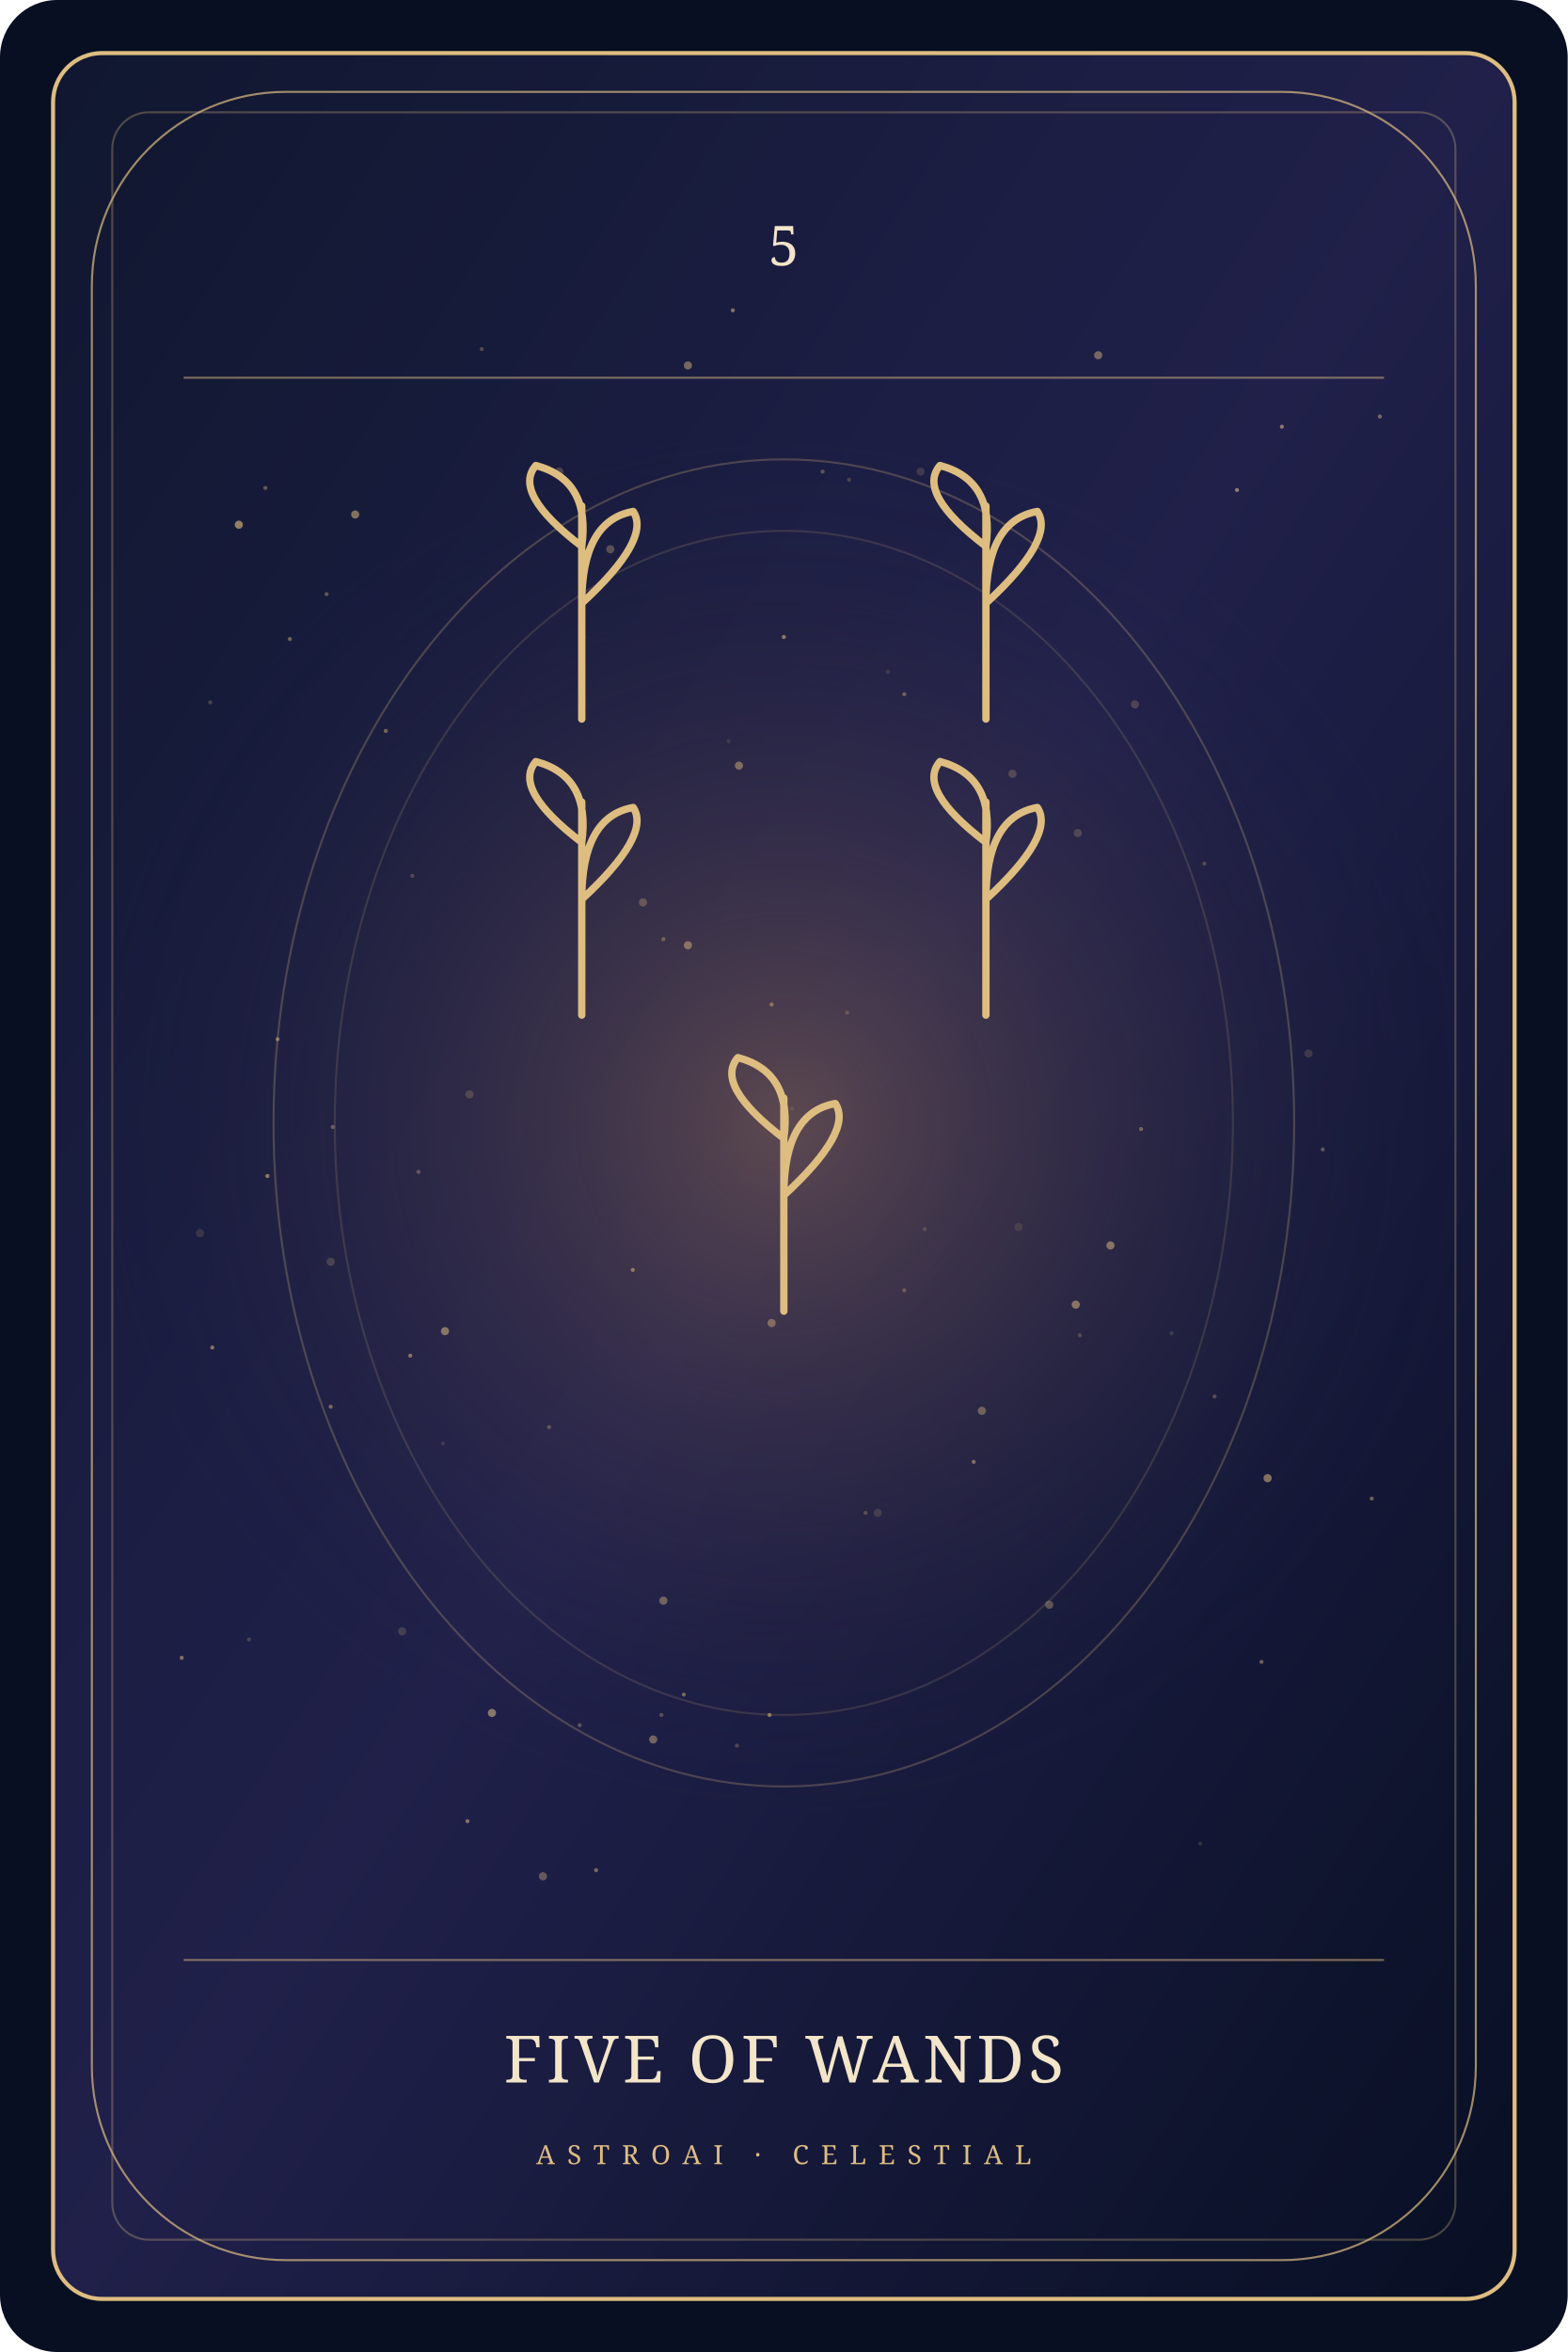
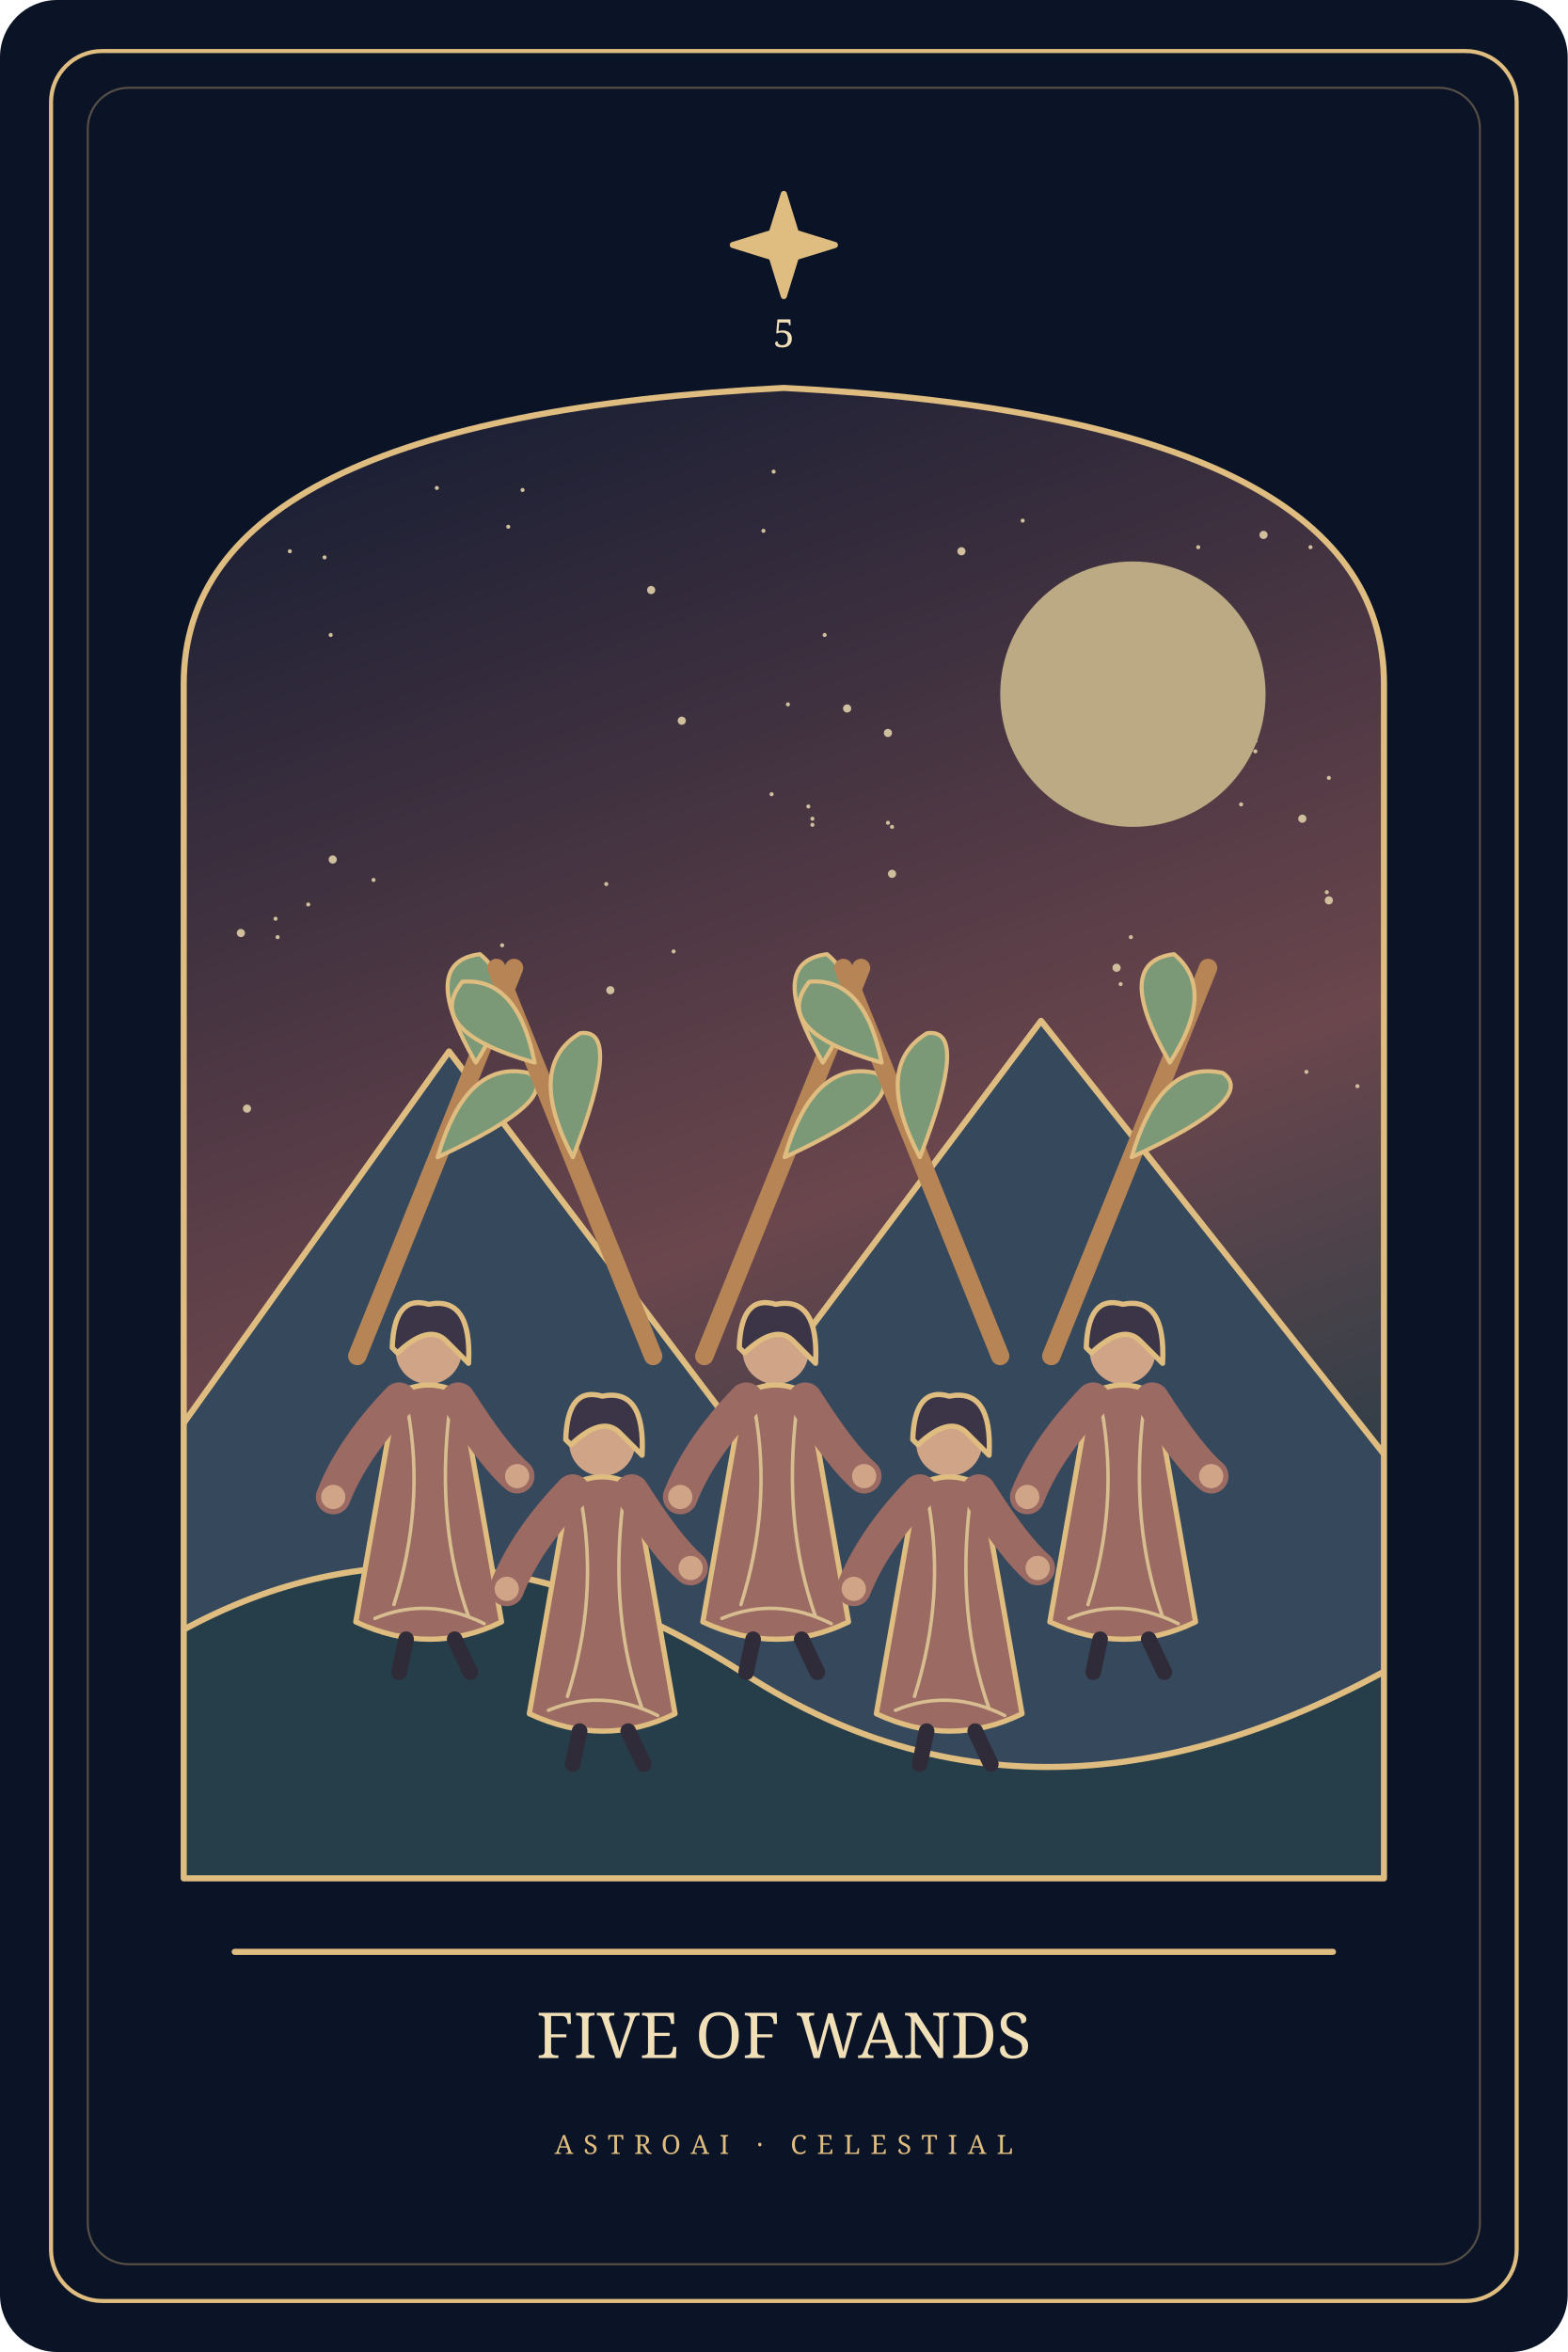
<svg xmlns="http://www.w3.org/2000/svg" width="768" height="1152" viewBox="0 0 768 1152" role="img" aria-label="Five of Wands">
  <defs>
-     <linearGradient id="bg" x2="1" y2="1">
-       <stop stop-color="#10172f" />
-       <stop offset=".5" stop-color="#20204a" />
-       <stop offset="1" stop-color="#080f23" />
+     <linearGradient id="sky" x2=".3" y2="1">
+       <stop stop-color="#101a31" />
+       <stop offset=".65" stop-color="#6b464d" />
+       <stop offset="1" stop-color="#213c46" />
    </linearGradient>
-     <radialGradient id="halo">
-       <stop stop-color="#a77a57" stop-opacity=".45" />
-       <stop offset="1" stop-color="#20204a" stop-opacity="0" />
-     </radialGradient>
+     <linearGradient id="metal" x2="1" y2="1">
+       <stop stop-color="#f1dfb6" />
+       <stop offset="1" stop-color="#af8b51" />
+     </linearGradient>
+     <clipPath id="scene">
+       <path d="M90 920V335Q90 205 384 190Q678 205 678 335V920Z" />
+     </clipPath>
  </defs>
-   <rect width="768" height="1152" rx="28" fill="#080f23" />
-   <rect x="26" y="26" width="716" height="1100" rx="24" fill="url(#bg)" stroke="#debd81" stroke-width="2" />
-   <rect x="45" y="45" width="678" height="1062" rx="95" fill="none" stroke="#debd81" opacity=".7" />
-   <rect x="55" y="55" width="658" height="1042" rx="18" fill="none" stroke="#debd81" opacity=".3" />
-   <g fill="#debd81">
-     <circle cx="424" cy="741" r="1" opacity="0.31" />
-     <circle cx="481" cy="691" r="2" opacity="0.47" />
-     <circle cx="359" cy="152" r="1" opacity="0.52" />
-     <circle cx="403" cy="231" r="1" opacity="0.35" />
-     <circle cx="496" cy="379" r="2" opacity="0.27" />
-     <circle cx="451" cy="231" r="2" opacity="0.17" />
-     <circle cx="160" cy="291" r="1" opacity="0.36" />
-     <circle cx="527" cy="639" r="2" opacity="0.62" />
-     <circle cx="315" cy="442" r="2" opacity="0.36" />
-     <circle cx="122" cy="803" r="1" opacity="0.24" />
-     <circle cx="544" cy="610" r="2" opacity="0.61" />
-     <circle cx="361" cy="855" r="1" opacity="0.28" />
-     <circle cx="142" cy="313" r="1" opacity="0.44" />
-     <circle cx="98" cy="604" r="2" opacity="0.16" />
-     <circle cx="377" cy="840" r="1" opacity="0.58" />
-     <circle cx="236" cy="171" r="1" opacity="0.29" />
-     <circle cx="443" cy="632" r="1" opacity="0.39" />
-     <circle cx="676" cy="204" r="1" opacity="0.47" />
-     <circle cx="362" cy="375" r="2" opacity="0.55" />
-     <circle cx="388" cy="543" r="1" opacity="0.16" />
-     <circle cx="218" cy="652" r="2" opacity="0.61" />
-     <circle cx="529" cy="654" r="1" opacity="0.29" />
-     <circle cx="416" cy="235" r="1" opacity="0.25" />
-     <circle cx="618" cy="814" r="1" opacity="0.43" />
-     <circle cx="310" cy="622" r="1" opacity="0.64" />
-     <circle cx="415" cy="496" r="1" opacity="0.28" />
-     <circle cx="325" cy="784" r="2" opacity="0.47" />
-     <circle cx="499" cy="601" r="2" opacity="0.16" />
-     <circle cx="104" cy="660" r="1" opacity="0.57" />
-     <circle cx="384" cy="312" r="1" opacity="0.64" />
-     <circle cx="299" cy="269" r="2" opacity="0.34" />
-     <circle cx="136" cy="509" r="1" opacity="0.55" />
-     <circle cx="201" cy="664" r="1" opacity="0.59" />
-     <circle cx="378" cy="492" r="1" opacity="0.59" />
-     <circle cx="162" cy="618" r="2" opacity="0.24" />
-     <circle cx="595" cy="684" r="1" opacity="0.34" />
-     <circle cx="229" cy="892" r="1" opacity="0.53" />
-     <circle cx="588" cy="903" r="1" opacity="0.17" />
-     <circle cx="325" cy="460" r="1" opacity="0.44" />
-     <circle cx="131" cy="576" r="1" opacity="0.64" />
-     <circle cx="163" cy="552" r="1" opacity="0.44" />
-     <circle cx="435" cy="329" r="1" opacity="0.16" />
-     <circle cx="430" cy="741" r="2" opacity="0.19" />
-     <circle cx="528" cy="408" r="2" opacity="0.26" />
-     <circle cx="335" cy="830" r="1" opacity="0.49" />
-     <circle cx="443" cy="340" r="1" opacity="0.46" />
-     <circle cx="266" cy="919" r="2" opacity="0.37" />
-     <circle cx="606" cy="240" r="1" opacity="0.60" />
-     <circle cx="477" cy="716" r="1" opacity="0.57" />
-     <circle cx="286" cy="312" r="1" opacity="0.21" />
-     <circle cx="130" cy="239" r="1" opacity="0.39" />
-     <circle cx="89" cy="812" r="1" opacity="0.53" />
-     <circle cx="378" cy="648" r="2" opacity="0.53" />
-     <circle cx="672" cy="734" r="1" opacity="0.43" />
-     <circle cx="274" cy="231" r="2" opacity="0.26" />
-     <circle cx="197" cy="799" r="2" opacity="0.20" />
-     <circle cx="337" cy="463" r="2" opacity="0.59" />
-     <circle cx="453" cy="602" r="1" opacity="0.26" />
-     <circle cx="103" cy="344" r="1" opacity="0.26" />
-     <circle cx="217" cy="707" r="1" opacity="0.15" />
-     <circle cx="241" cy="839" r="2" opacity="0.57" />
-     <circle cx="574" cy="653" r="1" opacity="0.20" />
-     <circle cx="357" cy="363" r="1" opacity="0.16" />
-     <circle cx="559" cy="553" r="1" opacity="0.49" />
-     <circle cx="641" cy="516" r="2" opacity="0.19" />
-     <circle cx="590" cy="423" r="1" opacity="0.29" />
-     <circle cx="556" cy="345" r="2" opacity="0.25" />
-     <circle cx="514" cy="786" r="2" opacity="0.38" />
-     <circle cx="205" cy="574" r="1" opacity="0.40" />
-     <circle cx="230" cy="536" r="2" opacity="0.25" />
-     <circle cx="174" cy="252" r="2" opacity="0.53" />
-     <circle cx="648" cy="563" r="1" opacity="0.39" />
-     <circle cx="320" cy="852" r="2" opacity="0.46" />
-     <circle cx="337" cy="179" r="2" opacity="0.47" />
-     <circle cx="538" cy="174" r="2" opacity="0.46" />
-     <circle cx="284" cy="845" r="1" opacity="0.35" />
-     <circle cx="269" cy="699" r="1" opacity="0.36" />
-     <circle cx="117" cy="257" r="2" opacity="0.62" />
-     <circle cx="292" cy="916" r="1" opacity="0.48" />
-     <circle cx="324" cy="840" r="1" opacity="0.33" />
-     <circle cx="202" cy="429" r="1" opacity="0.30" />
-     <circle cx="162" cy="689" r="1" opacity="0.51" />
-     <circle cx="628" cy="209" r="1" opacity="0.57" />
-     <circle cx="189" cy="358" r="1" opacity="0.48" />
-     <circle cx="621" cy="724" r="2" opacity="0.57" />
-   </g>
-   <circle cx="384" cy="550" r="340" fill="url(#halo)" />
-   <g fill="none" stroke="#debd81">
-     <ellipse cx="384" cy="550" rx="250" ry="325" opacity=".25" />
-     <ellipse cx="384" cy="550" rx="220" ry="290" opacity=".15" />
-     <path d="M90 960H678M90 185H678" opacity=".5" />
-   </g>
-   <g fill="none" stroke="#debd81" stroke-width="4" stroke-linecap="round" stroke-linejoin="round">
-     <g transform="translate(285,300) scale(0.9)">
-       <path d="M0 -58V58M0 -36Q-38 -65 -25 -80Q5 -72 0 -36M0 -5Q38 -40 28 -55Q0 -50 0 -5" />
+   <rect width="768" height="1152" rx="28" fill="#0b1427" />
+   <rect x="25" y="25" width="718" height="1102" rx="25" fill="none" stroke="#dfbc7f" stroke-width="2" />
+   <rect x="43" y="43" width="682" height="1066" rx="20" fill="none" stroke="#dfbc7f" stroke-opacity=".35" />
+   <g clip-path="url(#scene)">
+     <rect x="85" y="185" width="600" height="740" fill="url(#sky)" />
+     <circle cx="444" cy="525" r="1" fill="#cfbf9c" stroke="none" stroke-width="2" />
+     <circle cx="437" cy="428" r="2" fill="#cfbf9c" stroke="none" stroke-width="2" />
+     <circle cx="379" cy="231" r="1" fill="#cfbf9c" stroke="none" stroke-width="2" />
+     <circle cx="378" cy="389" r="1" fill="#cfbf9c" stroke="none" stroke-width="2" />
+     <circle cx="297" cy="433" r="1" fill="#cfbf9c" stroke="none" stroke-width="2" />
+     <circle cx="334" cy="353" r="2" fill="#cfbf9c" stroke="none" stroke-width="2" />
+     <circle cx="471" cy="270" r="2" fill="#cfbf9c" stroke="none" stroke-width="2" />
+     <circle cx="136" cy="459" r="1" fill="#cfbf9c" stroke="none" stroke-width="2" />
+     <circle cx="246" cy="463" r="1" fill="#cfbf9c" stroke="none" stroke-width="2" />
+     <circle cx="547" cy="474" r="2" fill="#cfbf9c" stroke="none" stroke-width="2" />
+     <circle cx="386" cy="345" r="1" fill="#cfbf9c" stroke="none" stroke-width="2" />
+     <circle cx="651" cy="441" r="2" fill="#cfbf9c" stroke="none" stroke-width="2" />
+     <circle cx="142" cy="270" r="1" fill="#cfbf9c" stroke="none" stroke-width="2" />
+     <circle cx="554" cy="459" r="1" fill="#cfbf9c" stroke="none" stroke-width="2" />
+     <circle cx="665" cy="532" r="1" fill="#cfbf9c" stroke="none" stroke-width="2" />
+     <circle cx="435" cy="359" r="2" fill="#cfbf9c" stroke="none" stroke-width="2" />
+     <circle cx="162" cy="311" r="1" fill="#cfbf9c" stroke="none" stroke-width="2" />
+     <circle cx="118" cy="457" r="2" fill="#cfbf9c" stroke="none" stroke-width="2" />
+     <circle cx="121" cy="543" r="2" fill="#cfbf9c" stroke="none" stroke-width="2" />
+     <circle cx="397" cy="478" r="1" fill="#cfbf9c" stroke="none" stroke-width="2" />
+     <circle cx="256" cy="240" r="1" fill="#cfbf9c" stroke="none" stroke-width="2" />
+     <circle cx="398" cy="404" r="1" fill="#cfbf9c" stroke="none" stroke-width="2" />
+     <circle cx="587" cy="268" r="1" fill="#cfbf9c" stroke="none" stroke-width="2" />
+     <circle cx="640" cy="525" r="1" fill="#cfbf9c" stroke="none" stroke-width="2" />
+     <circle cx="615" cy="368" r="1" fill="#cfbf9c" stroke="none" stroke-width="2" />
+     <circle cx="651" cy="381" r="1" fill="#cfbf9c" stroke="none" stroke-width="2" />
+     <circle cx="214" cy="239" r="1" fill="#cfbf9c" stroke="none" stroke-width="2" />
+     <circle cx="238" cy="481" r="2" fill="#cfbf9c" stroke="none" stroke-width="2" />
+     <circle cx="549" cy="482" r="1" fill="#cfbf9c" stroke="none" stroke-width="2" />
+     <circle cx="396" cy="395" r="1" fill="#cfbf9c" stroke="none" stroke-width="2" />
+     <circle cx="570" cy="336" r="1" fill="#cfbf9c" stroke="none" stroke-width="2" />
+     <circle cx="638" cy="401" r="2" fill="#cfbf9c" stroke="none" stroke-width="2" />
+     <circle cx="330" cy="466" r="1" fill="#cfbf9c" stroke="none" stroke-width="2" />
+     <circle cx="435" cy="403" r="1" fill="#cfbf9c" stroke="none" stroke-width="2" />
+     <circle cx="374" cy="260" r="1" fill="#cfbf9c" stroke="none" stroke-width="2" />
+     <circle cx="650" cy="437" r="1" fill="#cfbf9c" stroke="none" stroke-width="2" />
+     <circle cx="135" cy="450" r="1" fill="#cfbf9c" stroke="none" stroke-width="2" />
+     <circle cx="615" cy="363" r="1" fill="#cfbf9c" stroke="none" stroke-width="2" />
+     <circle cx="404" cy="311" r="1" fill="#cfbf9c" stroke="none" stroke-width="2" />
+     <circle cx="319" cy="289" r="2" fill="#cfbf9c" stroke="none" stroke-width="2" />
+     <circle cx="501" cy="255" r="1" fill="#cfbf9c" stroke="none" stroke-width="2" />
+     <circle cx="159" cy="273" r="1" fill="#cfbf9c" stroke="none" stroke-width="2" />
+     <circle cx="619" cy="262" r="2" fill="#cfbf9c" stroke="none" stroke-width="2" />
+     <circle cx="398" cy="401" r="1" fill="#cfbf9c" stroke="none" stroke-width="2" />
+     <circle cx="642" cy="268" r="1" fill="#cfbf9c" stroke="none" stroke-width="2" />
+     <circle cx="299" cy="485" r="2" fill="#cfbf9c" stroke="none" stroke-width="2" />
+     <circle cx="163" cy="421" r="2" fill="#cfbf9c" stroke="none" stroke-width="2" />
+     <circle cx="249" cy="258" r="1" fill="#cfbf9c" stroke="none" stroke-width="2" />
+     <circle cx="608" cy="394" r="1" fill="#cfbf9c" stroke="none" stroke-width="2" />
+     <circle cx="206" cy="547" r="1" fill="#cfbf9c" stroke="none" stroke-width="2" />
+     <circle cx="415" cy="347" r="2" fill="#cfbf9c" stroke="none" stroke-width="2" />
+     <circle cx="151" cy="443" r="1" fill="#cfbf9c" stroke="none" stroke-width="2" />
+     <circle cx="183" cy="431" r="1" fill="#cfbf9c" stroke="none" stroke-width="2" />
+     <circle cx="437" cy="405" r="1" fill="#cfbf9c" stroke="none" stroke-width="2" />
+     <circle cx="555" cy="340" r="65" fill="#bbaa83" stroke="none" stroke-width="2" />
+     <path d="M70 725L220 515L360 700L510 500L700 740V930H70Z" fill="#35485c" stroke="#dfbc7f" stroke-width="3" stroke-linecap="round" stroke-linejoin="round" />
+     <path d="M70 810Q210 720 365 820T710 800V950H70Z" fill="#263e49" stroke="#dfbc7f" stroke-width="3" stroke-linecap="round" stroke-linejoin="round" />
+     <g transform="translate(210 740) scale(0.85)">
+       <circle cx="0" cy="-92" r="19" fill="#d0a487" stroke="none" stroke-width="2" />
+       <path d="M-21 -94Q-20 -125 0 -119Q25 -124 23 -85L10 -98Q0 -108 -18 -91Z" fill="#3b3547" stroke="#dfbc7f" stroke-width="3" stroke-linecap="round" stroke-linejoin="round" />
+       <path d="M-19 -67Q0 -78 19 -67L42 64Q1 84 -42 64Z" fill="#9b6a62" stroke="#dfbc7f" stroke-width="3" stroke-linecap="round" stroke-linejoin="round" />
+       <path d="M-12 -58Q-2 -3 -20 54M12 -58Q4 8 23 61M-31 62Q0 49 32 65" fill="none" stroke="#d7bd90" stroke-width="2" stroke-linecap="round" stroke-linejoin="round" />
+       <path d="M-17 -64Q-44 -36 -55 -8M17 -64Q38 -31 51 -20" fill="none" stroke="#9b6a62" stroke-width="20" stroke-linecap="round" stroke-linejoin="round" />
+       <circle cx="-55" cy="-8" r="7" fill="#d0a487" stroke="none" stroke-width="2" />
+       <circle cx="51" cy="-20" r="7" fill="#d0a487" stroke="none" stroke-width="2" />
+       <path d="M-13 74L-17 93" fill="none" stroke="#302b39" stroke-width="9" stroke-linecap="round" stroke-linejoin="round" />
+       <path d="M15 74L24 93" fill="none" stroke="#302b39" stroke-width="9" stroke-linecap="round" stroke-linejoin="round" />
    </g>
-     <g transform="translate(483,300) scale(0.9)">
-       <path d="M0 -58V58M0 -36Q-38 -65 -25 -80Q5 -72 0 -36M0 -5Q38 -40 28 -55Q0 -50 0 -5" />
+     <g transform="translate(205 590) rotate(22)">
+       <path d="M0 -125L0 80" fill="none" stroke="#b78555" stroke-width="9" stroke-linecap="round" stroke-linejoin="round" />
+       <path d="M0 -75Q-45 -110 -18 -125Q8 -117 0 -75M0 -25Q47 -75 26 -80Q-5 -75 0 -25" fill="#7b9977" stroke="#dfbc7f" stroke-width="2" stroke-linecap="round" stroke-linejoin="round" />
    </g>
-     <g transform="translate(285,445) scale(0.9)">
-       <path d="M0 -58V58M0 -36Q-38 -65 -25 -80Q5 -72 0 -36M0 -5Q38 -40 28 -55Q0 -50 0 -5" />
+     <g transform="translate(295 785) scale(0.85)">
+       <circle cx="0" cy="-92" r="19" fill="#d0a487" stroke="none" stroke-width="2" />
+       <path d="M-21 -94Q-20 -125 0 -119Q25 -124 23 -85L10 -98Q0 -108 -18 -91Z" fill="#3b3547" stroke="#dfbc7f" stroke-width="3" stroke-linecap="round" stroke-linejoin="round" />
+       <path d="M-19 -67Q0 -78 19 -67L42 64Q1 84 -42 64Z" fill="#9b6a62" stroke="#dfbc7f" stroke-width="3" stroke-linecap="round" stroke-linejoin="round" />
+       <path d="M-12 -58Q-2 -3 -20 54M12 -58Q4 8 23 61M-31 62Q0 49 32 65" fill="none" stroke="#d7bd90" stroke-width="2" stroke-linecap="round" stroke-linejoin="round" />
+       <path d="M-17 -64Q-44 -36 -55 -8M17 -64Q38 -31 51 -20" fill="none" stroke="#9b6a62" stroke-width="20" stroke-linecap="round" stroke-linejoin="round" />
+       <circle cx="-55" cy="-8" r="7" fill="#d0a487" stroke="none" stroke-width="2" />
+       <circle cx="51" cy="-20" r="7" fill="#d0a487" stroke="none" stroke-width="2" />
+       <path d="M-13 74L-17 93" fill="none" stroke="#302b39" stroke-width="9" stroke-linecap="round" stroke-linejoin="round" />
+       <path d="M15 74L24 93" fill="none" stroke="#302b39" stroke-width="9" stroke-linecap="round" stroke-linejoin="round" />
    </g>
-     <g transform="translate(483,445) scale(0.9)">
-       <path d="M0 -58V58M0 -36Q-38 -65 -25 -80Q5 -72 0 -36M0 -5Q38 -40 28 -55Q0 -50 0 -5" />
+     <g transform="translate(290 590) rotate(-22)">
+       <path d="M0 -125L0 80" fill="none" stroke="#b78555" stroke-width="9" stroke-linecap="round" stroke-linejoin="round" />
+       <path d="M0 -75Q-45 -110 -18 -125Q8 -117 0 -75M0 -25Q47 -75 26 -80Q-5 -75 0 -25" fill="#7b9977" stroke="#dfbc7f" stroke-width="2" stroke-linecap="round" stroke-linejoin="round" />
    </g>
-     <g transform="translate(384,590) scale(0.9)">
-       <path d="M0 -58V58M0 -36Q-38 -65 -25 -80Q5 -72 0 -36M0 -5Q38 -40 28 -55Q0 -50 0 -5" />
+     <g transform="translate(380 740) scale(0.85)">
+       <circle cx="0" cy="-92" r="19" fill="#d0a487" stroke="none" stroke-width="2" />
+       <path d="M-21 -94Q-20 -125 0 -119Q25 -124 23 -85L10 -98Q0 -108 -18 -91Z" fill="#3b3547" stroke="#dfbc7f" stroke-width="3" stroke-linecap="round" stroke-linejoin="round" />
+       <path d="M-19 -67Q0 -78 19 -67L42 64Q1 84 -42 64Z" fill="#9b6a62" stroke="#dfbc7f" stroke-width="3" stroke-linecap="round" stroke-linejoin="round" />
+       <path d="M-12 -58Q-2 -3 -20 54M12 -58Q4 8 23 61M-31 62Q0 49 32 65" fill="none" stroke="#d7bd90" stroke-width="2" stroke-linecap="round" stroke-linejoin="round" />
+       <path d="M-17 -64Q-44 -36 -55 -8M17 -64Q38 -31 51 -20" fill="none" stroke="#9b6a62" stroke-width="20" stroke-linecap="round" stroke-linejoin="round" />
+       <circle cx="-55" cy="-8" r="7" fill="#d0a487" stroke="none" stroke-width="2" />
+       <circle cx="51" cy="-20" r="7" fill="#d0a487" stroke="none" stroke-width="2" />
+       <path d="M-13 74L-17 93" fill="none" stroke="#302b39" stroke-width="9" stroke-linecap="round" stroke-linejoin="round" />
+       <path d="M15 74L24 93" fill="none" stroke="#302b39" stroke-width="9" stroke-linecap="round" stroke-linejoin="round" />
+     </g>
+     <g transform="translate(375 590) rotate(22)">
+       <path d="M0 -125L0 80" fill="none" stroke="#b78555" stroke-width="9" stroke-linecap="round" stroke-linejoin="round" />
+       <path d="M0 -75Q-45 -110 -18 -125Q8 -117 0 -75M0 -25Q47 -75 26 -80Q-5 -75 0 -25" fill="#7b9977" stroke="#dfbc7f" stroke-width="2" stroke-linecap="round" stroke-linejoin="round" />
+     </g>
+     <g transform="translate(465 785) scale(0.85)">
+       <circle cx="0" cy="-92" r="19" fill="#d0a487" stroke="none" stroke-width="2" />
+       <path d="M-21 -94Q-20 -125 0 -119Q25 -124 23 -85L10 -98Q0 -108 -18 -91Z" fill="#3b3547" stroke="#dfbc7f" stroke-width="3" stroke-linecap="round" stroke-linejoin="round" />
+       <path d="M-19 -67Q0 -78 19 -67L42 64Q1 84 -42 64Z" fill="#9b6a62" stroke="#dfbc7f" stroke-width="3" stroke-linecap="round" stroke-linejoin="round" />
+       <path d="M-12 -58Q-2 -3 -20 54M12 -58Q4 8 23 61M-31 62Q0 49 32 65" fill="none" stroke="#d7bd90" stroke-width="2" stroke-linecap="round" stroke-linejoin="round" />
+       <path d="M-17 -64Q-44 -36 -55 -8M17 -64Q38 -31 51 -20" fill="none" stroke="#9b6a62" stroke-width="20" stroke-linecap="round" stroke-linejoin="round" />
+       <circle cx="-55" cy="-8" r="7" fill="#d0a487" stroke="none" stroke-width="2" />
+       <circle cx="51" cy="-20" r="7" fill="#d0a487" stroke="none" stroke-width="2" />
+       <path d="M-13 74L-17 93" fill="none" stroke="#302b39" stroke-width="9" stroke-linecap="round" stroke-linejoin="round" />
+       <path d="M15 74L24 93" fill="none" stroke="#302b39" stroke-width="9" stroke-linecap="round" stroke-linejoin="round" />
+     </g>
+     <g transform="translate(460 590) rotate(-22)">
+       <path d="M0 -125L0 80" fill="none" stroke="#b78555" stroke-width="9" stroke-linecap="round" stroke-linejoin="round" />
+       <path d="M0 -75Q-45 -110 -18 -125Q8 -117 0 -75M0 -25Q47 -75 26 -80Q-5 -75 0 -25" fill="#7b9977" stroke="#dfbc7f" stroke-width="2" stroke-linecap="round" stroke-linejoin="round" />
+     </g>
+     <g transform="translate(550 740) scale(0.85)">
+       <circle cx="0" cy="-92" r="19" fill="#d0a487" stroke="none" stroke-width="2" />
+       <path d="M-21 -94Q-20 -125 0 -119Q25 -124 23 -85L10 -98Q0 -108 -18 -91Z" fill="#3b3547" stroke="#dfbc7f" stroke-width="3" stroke-linecap="round" stroke-linejoin="round" />
+       <path d="M-19 -67Q0 -78 19 -67L42 64Q1 84 -42 64Z" fill="#9b6a62" stroke="#dfbc7f" stroke-width="3" stroke-linecap="round" stroke-linejoin="round" />
+       <path d="M-12 -58Q-2 -3 -20 54M12 -58Q4 8 23 61M-31 62Q0 49 32 65" fill="none" stroke="#d7bd90" stroke-width="2" stroke-linecap="round" stroke-linejoin="round" />
+       <path d="M-17 -64Q-44 -36 -55 -8M17 -64Q38 -31 51 -20" fill="none" stroke="#9b6a62" stroke-width="20" stroke-linecap="round" stroke-linejoin="round" />
+       <circle cx="-55" cy="-8" r="7" fill="#d0a487" stroke="none" stroke-width="2" />
+       <circle cx="51" cy="-20" r="7" fill="#d0a487" stroke="none" stroke-width="2" />
+       <path d="M-13 74L-17 93" fill="none" stroke="#302b39" stroke-width="9" stroke-linecap="round" stroke-linejoin="round" />
+       <path d="M15 74L24 93" fill="none" stroke="#302b39" stroke-width="9" stroke-linecap="round" stroke-linejoin="round" />
+     </g>
+     <g transform="translate(545 590) rotate(22)">
+       <path d="M0 -125L0 80" fill="none" stroke="#b78555" stroke-width="9" stroke-linecap="round" stroke-linejoin="round" />
+       <path d="M0 -75Q-45 -110 -18 -125Q8 -117 0 -75M0 -25Q47 -75 26 -80Q-5 -75 0 -25" fill="#7b9977" stroke="#dfbc7f" stroke-width="2" stroke-linecap="round" stroke-linejoin="round" />
    </g>
  </g>
-   <g fill="#f3e5c9" text-anchor="middle" font-family="Georgia,serif">
-     <text x="384" y="130" font-size="27" letter-spacing="8">5</text>
-     <text x="384" y="1020" font-size="32" letter-spacing="2">FIVE OF WANDS</text>
-     <text x="384" y="1060" font-size="13" letter-spacing="6" fill="#debd81">ASTROAI · CELESTIAL</text>
+   <path d="M90 920V335Q90 205 384 190Q678 205 678 335V920Z" fill="none" stroke="#dfbc7f" stroke-width="3" stroke-linecap="round" stroke-linejoin="round" />
+   <path d="M384.0,95.0 389.9,114.1 409.0,120.0 389.9,125.9 384.0,145.0 378.1,125.9 359.0,120.0 378.1,114.1Z" fill="#dfbc7f" stroke="#dfbc7f" stroke-width="3" stroke-linecap="round" stroke-linejoin="round" />
+   <path d="M115 956L653 956" fill="none" stroke="#dfbc7f" stroke-width="3" stroke-linecap="round" stroke-linejoin="round" />
+   <g text-anchor="middle" fill="#f1dfb8" font-family="Georgia,serif">
+     <text x="384" y="170" font-size="19" letter-spacing="5">5</text>
+     <text x="384" y="1008" font-size="31">FIVE OF WANDS</text>
+     <text x="384" y="1055" font-size="13" letter-spacing="5" fill="#dfbc7f">ASTROAI · CELESTIAL</text>
  </g>
</svg>
